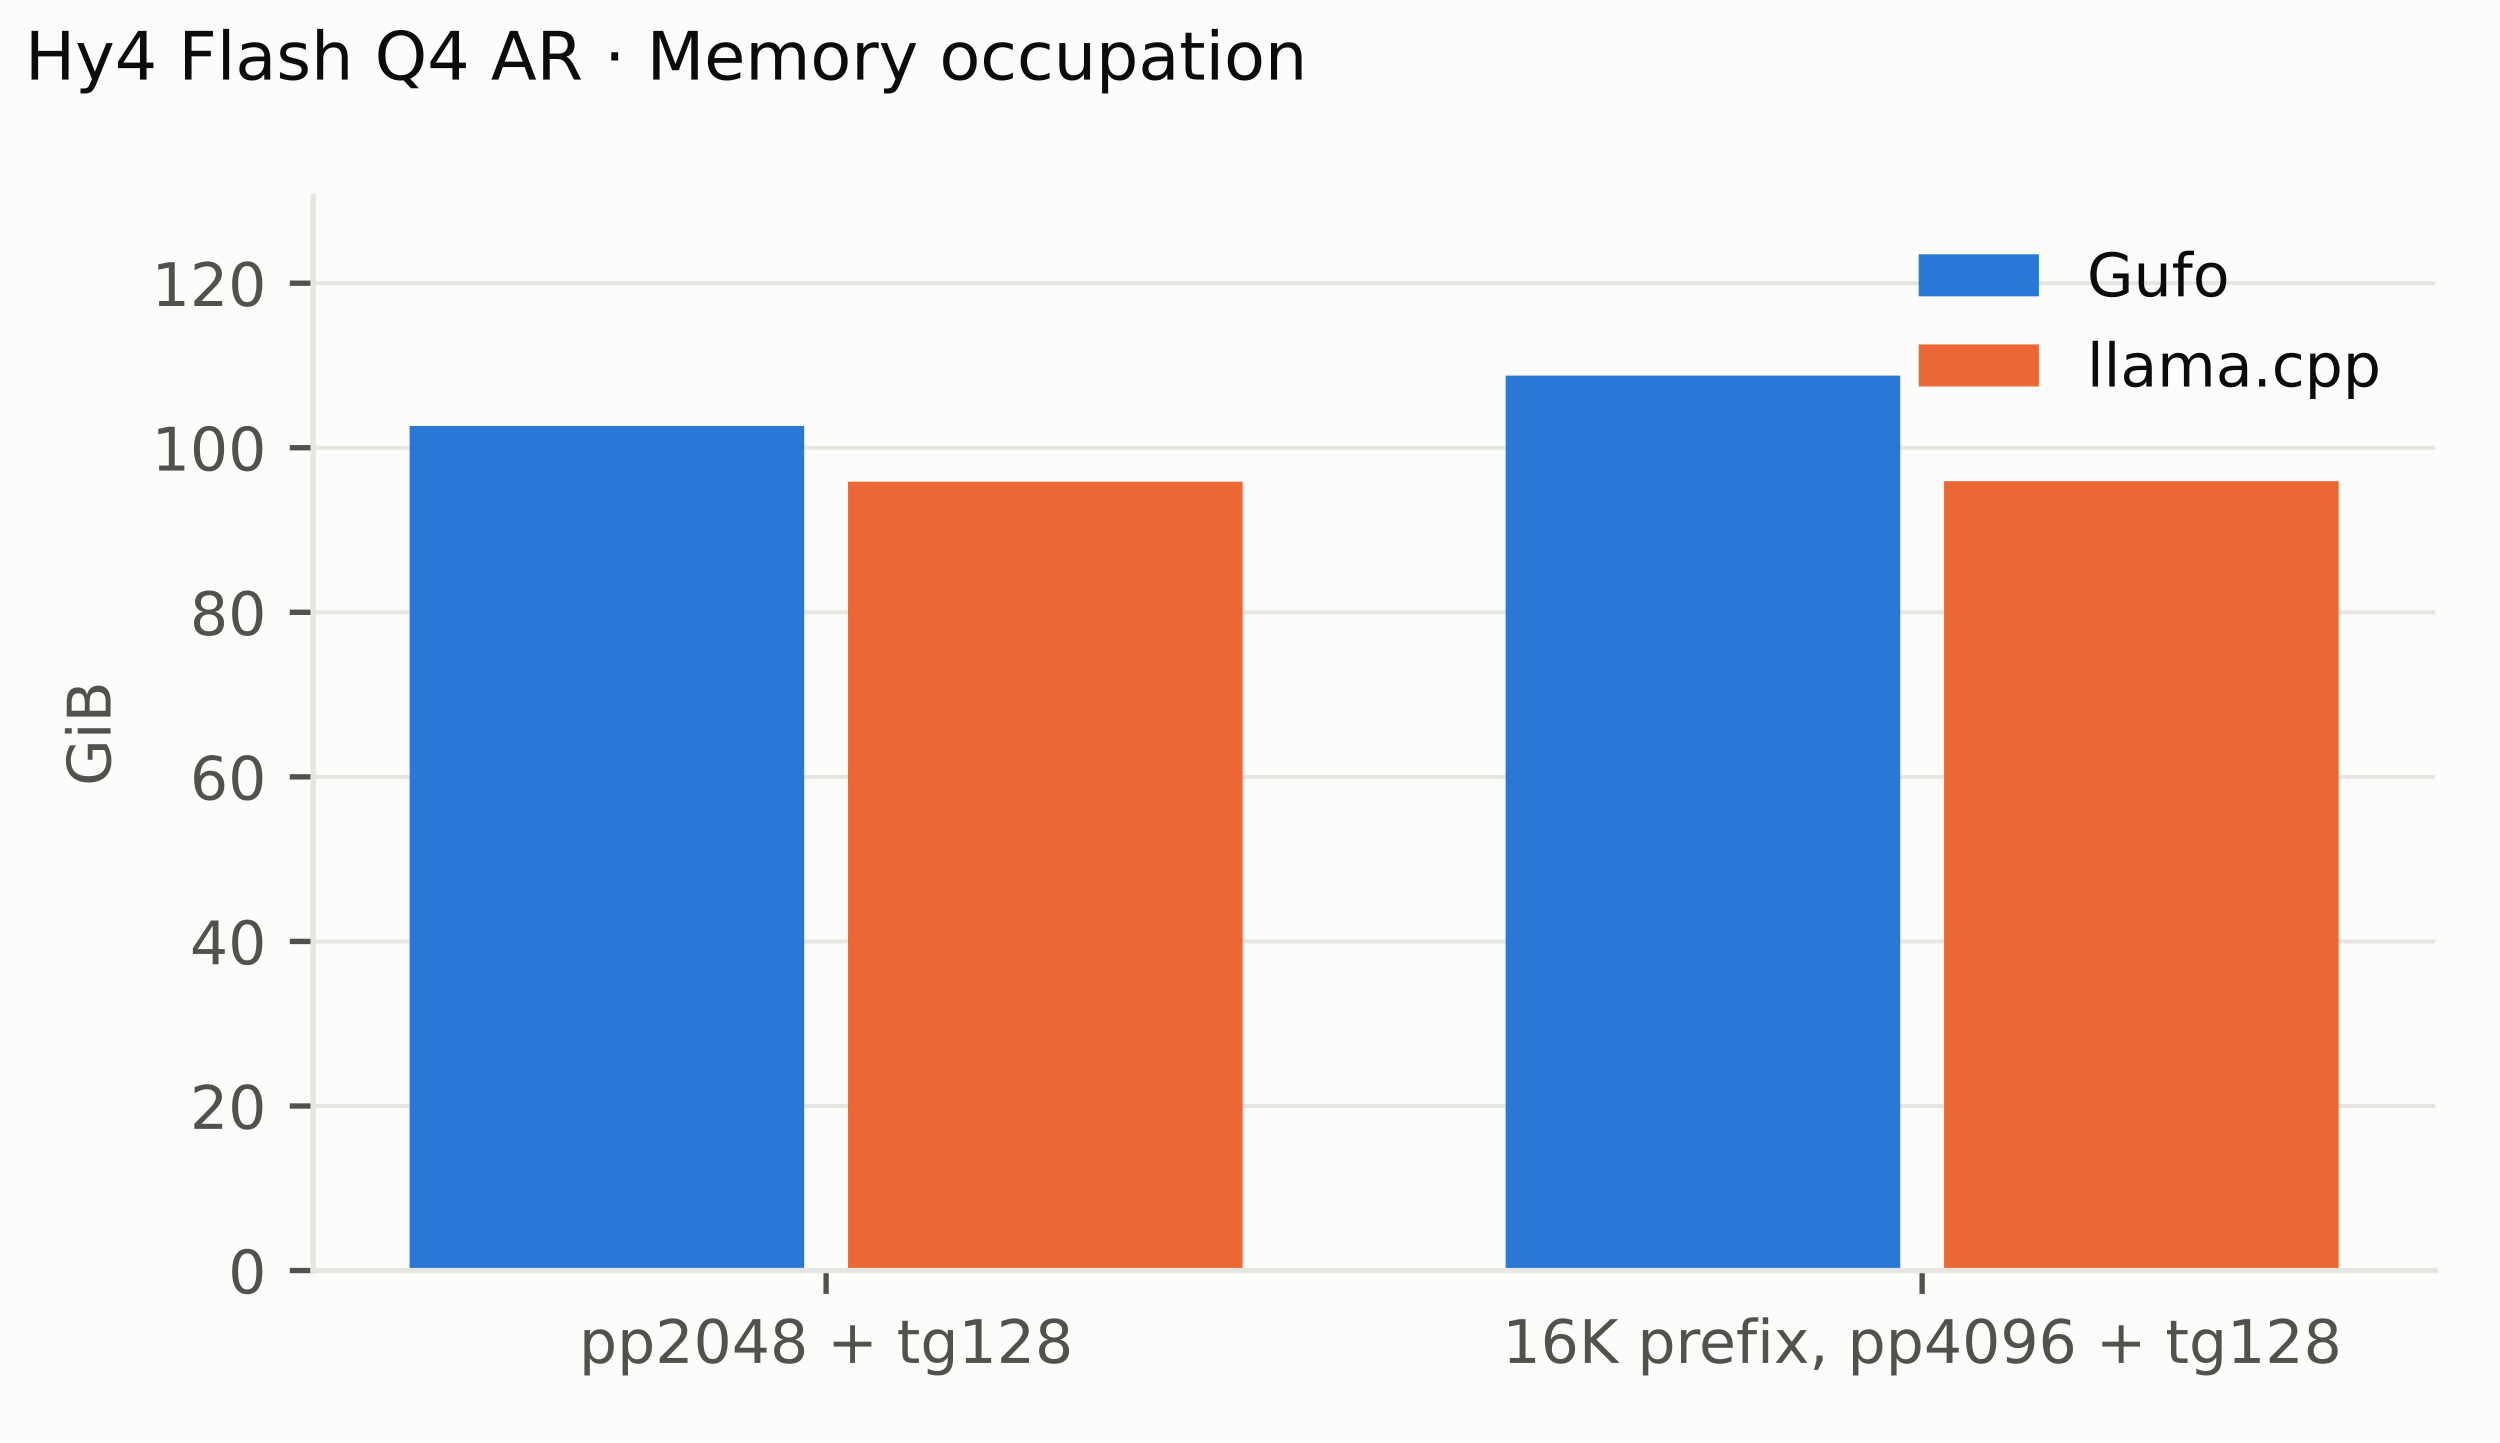
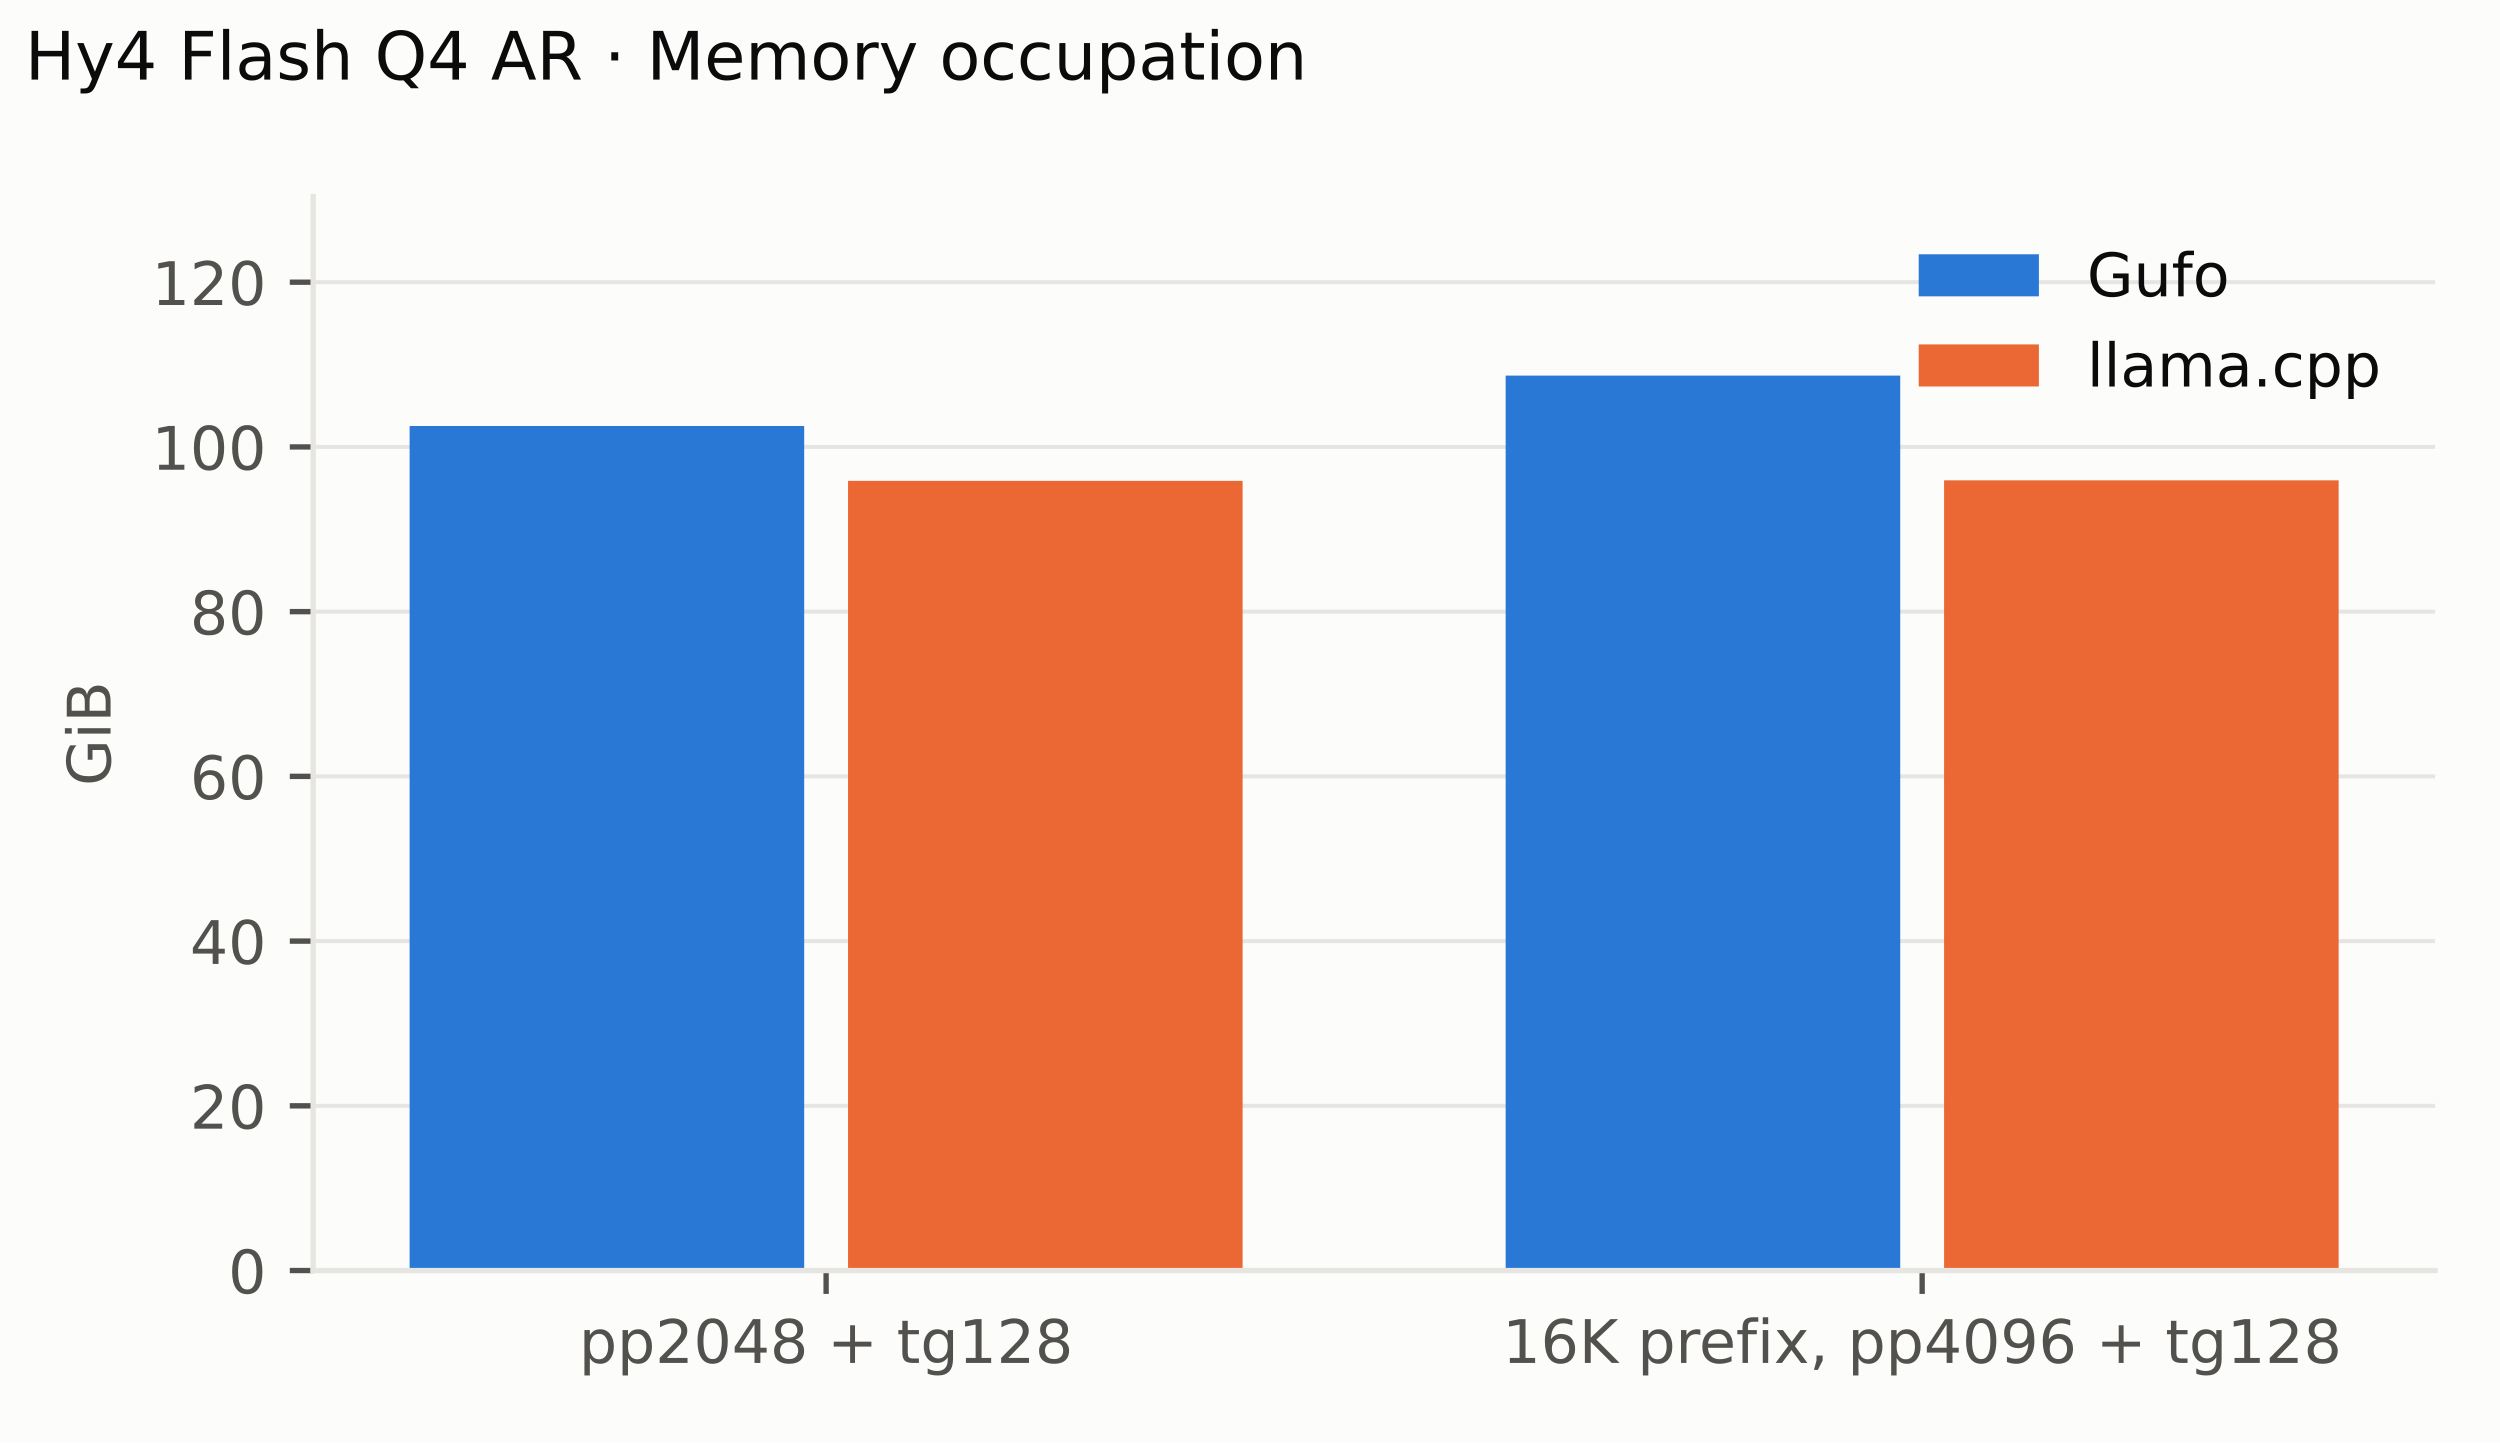
<svg xmlns="http://www.w3.org/2000/svg" xmlns:xlink="http://www.w3.org/1999/xlink" width="374.4pt" height="216pt" viewBox="0 0 374.4 216" version="1.1">
  <defs>
    <style type="text/css">*{stroke-linejoin: round; stroke-linecap: butt}</style>
  </defs>
  <g id="figure_1">
    <g id="patch_1">
      <path d="M 0 216 L 374.4 216 L 374.4 0 L 0 0 z " style="fill: #fcfcfb" />
    </g>
    <g id="axes_1">
      <g id="patch_2">
        <path d="M 46.899 190.279 L 364.68 190.279 L 364.68 29.441 L 46.899 29.441 z " style="fill: #fcfcfb" />
      </g>
      <g id="matplotlib.axis_1">
        <g id="xtick_1">
          <g id="line2d_1">
            <defs>
              <path id="m1ebf051f68" d="M 0 0 L 0 3.5 " style="stroke: #52514e; stroke-width: 0.8" />
            </defs>
            <g>
              <use xlink:href="#m1ebf051f68" x="123.718" y="190.279" style="fill: #52514e; stroke: #52514e; stroke-width: 0.8" />
            </g>
          </g>
          <g id="text_1">
            <text style="font-size: 9px; font-family: 'DejaVu Sans', 'Bitstream Vera Sans', 'Computer Modern Sans Serif', 'Lucida Grande', 'Verdana', 'Geneva', 'Lucid', 'Arial', 'Helvetica', 'Avant Garde', sans-serif; text-anchor: middle; fill: #52514e" x="123.718" y="204.117" transform="rotate(-0 123.7183 204.1172)">pp2048 + tg128</text>
          </g>
        </g>
        <g id="xtick_2">
          <g id="line2d_2">
            <g>
              <use xlink:href="#m1ebf051f68" x="287.861" y="190.279" style="fill: #52514e; stroke: #52514e; stroke-width: 0.8" />
            </g>
          </g>
          <g id="text_2">
            <text style="font-size: 9px; font-family: 'DejaVu Sans', 'Bitstream Vera Sans', 'Computer Modern Sans Serif', 'Lucida Grande', 'Verdana', 'Geneva', 'Lucid', 'Arial', 'Helvetica', 'Avant Garde', sans-serif; text-anchor: middle; fill: #52514e" x="287.861" y="204.118" transform="rotate(-0 287.8611 204.1179)">16K prefix, pp4096 + tg128</text>
          </g>
        </g>
      </g>
      <g id="matplotlib.axis_2">
        <g id="ytick_1">
          <g id="line2d_3">
            <path d="M 46.899 190.279 L 364.68 190.279 " clip-path="url(#pbd8cc678c1)" style="fill: none; stroke: #e6e5e1; stroke-width: 0.6; stroke-linecap: square" />
          </g>
          <g id="line2d_4">
            <defs>
              <path id="m680e5b1e24" d="M 0 0 L -3.5 0 " style="stroke: #52514e; stroke-width: 0.8" />
            </defs>
            <g>
              <use xlink:href="#m680e5b1e24" x="46.899" y="190.279" style="fill: #52514e; stroke: #52514e; stroke-width: 0.8" />
            </g>
          </g>
          <g id="text_3">
            <text style="font-size: 9px; font-family: 'DejaVu Sans', 'Bitstream Vera Sans', 'Computer Modern Sans Serif', 'Lucida Grande', 'Verdana', 'Geneva', 'Lucid', 'Arial', 'Helvetica', 'Avant Garde', sans-serif; text-anchor: end; fill: #52514e" x="39.899" y="193.698" transform="rotate(-0 39.89945 193.6982)">0</text>
          </g>
        </g>
        <g id="ytick_2">
          <g id="line2d_5">
-             <path d="M 46.899 165.634 L 364.68 165.634 " clip-path="url(#pbd8cc678c1)" style="fill: none; stroke: #e6e5e1; stroke-width: 0.6; stroke-linecap: square" />
+             <path d="M 46.899 165.609 L 364.68 165.609 " clip-path="url(#pbd8cc678c1)" style="fill: none; stroke: #e6e5e1; stroke-width: 0.6; stroke-linecap: square" />
          </g>
          <g id="line2d_6">
            <g>
-               <use xlink:href="#m680e5b1e24" x="46.899" y="165.634" style="fill: #52514e; stroke: #52514e; stroke-width: 0.8" />
+               <use xlink:href="#m680e5b1e24" x="46.899" y="165.609" style="fill: #52514e; stroke: #52514e; stroke-width: 0.8" />
            </g>
          </g>
          <g id="text_4">
-             <text style="font-size: 9px; font-family: 'DejaVu Sans', 'Bitstream Vera Sans', 'Computer Modern Sans Serif', 'Lucida Grande', 'Verdana', 'Geneva', 'Lucid', 'Arial', 'Helvetica', 'Avant Garde', sans-serif; text-anchor: end; fill: #52514e" x="39.899" y="169.053" transform="rotate(-0 39.89945 169.0532)">20</text>
+             <text style="font-size: 9px; font-family: 'DejaVu Sans', 'Bitstream Vera Sans', 'Computer Modern Sans Serif', 'Lucida Grande', 'Verdana', 'Geneva', 'Lucid', 'Arial', 'Helvetica', 'Avant Garde', sans-serif; text-anchor: end; fill: #52514e" x="39.899" y="169.028" transform="rotate(-0 39.89945 169.0282)">20</text>
          </g>
        </g>
        <g id="ytick_3">
          <g id="line2d_7">
-             <path d="M 46.899 140.989 L 364.68 140.989 " clip-path="url(#pbd8cc678c1)" style="fill: none; stroke: #e6e5e1; stroke-width: 0.6; stroke-linecap: square" />
+             <path d="M 46.899 140.939 L 364.68 140.939 " clip-path="url(#pbd8cc678c1)" style="fill: none; stroke: #e6e5e1; stroke-width: 0.6; stroke-linecap: square" />
          </g>
          <g id="line2d_8">
            <g>
-               <use xlink:href="#m680e5b1e24" x="46.899" y="140.989" style="fill: #52514e; stroke: #52514e; stroke-width: 0.8" />
+               <use xlink:href="#m680e5b1e24" x="46.899" y="140.939" style="fill: #52514e; stroke: #52514e; stroke-width: 0.8" />
            </g>
          </g>
          <g id="text_5">
-             <text style="font-size: 9px; font-family: 'DejaVu Sans', 'Bitstream Vera Sans', 'Computer Modern Sans Serif', 'Lucida Grande', 'Verdana', 'Geneva', 'Lucid', 'Arial', 'Helvetica', 'Avant Garde', sans-serif; text-anchor: end; fill: #52514e" x="39.899" y="144.408" transform="rotate(-0 39.89945 144.4081)">40</text>
+             <text style="font-size: 9px; font-family: 'DejaVu Sans', 'Bitstream Vera Sans', 'Computer Modern Sans Serif', 'Lucida Grande', 'Verdana', 'Geneva', 'Lucid', 'Arial', 'Helvetica', 'Avant Garde', sans-serif; text-anchor: end; fill: #52514e" x="39.899" y="144.358" transform="rotate(-0 39.89945 144.3582)">40</text>
          </g>
        </g>
        <g id="ytick_4">
          <g id="line2d_9">
-             <path d="M 46.899 116.344 L 364.68 116.344 " clip-path="url(#pbd8cc678c1)" style="fill: none; stroke: #e6e5e1; stroke-width: 0.6; stroke-linecap: square" />
+             <path d="M 46.899 116.269 L 364.68 116.269 " clip-path="url(#pbd8cc678c1)" style="fill: none; stroke: #e6e5e1; stroke-width: 0.6; stroke-linecap: square" />
          </g>
          <g id="line2d_10">
            <g>
-               <use xlink:href="#m680e5b1e24" x="46.899" y="116.344" style="fill: #52514e; stroke: #52514e; stroke-width: 0.8" />
+               <use xlink:href="#m680e5b1e24" x="46.899" y="116.269" style="fill: #52514e; stroke: #52514e; stroke-width: 0.8" />
            </g>
          </g>
          <g id="text_6">
-             <text style="font-size: 9px; font-family: 'DejaVu Sans', 'Bitstream Vera Sans', 'Computer Modern Sans Serif', 'Lucida Grande', 'Verdana', 'Geneva', 'Lucid', 'Arial', 'Helvetica', 'Avant Garde', sans-serif; text-anchor: end; fill: #52514e" x="39.899" y="119.763" transform="rotate(-0 39.89945 119.7631)">60</text>
+             <text style="font-size: 9px; font-family: 'DejaVu Sans', 'Bitstream Vera Sans', 'Computer Modern Sans Serif', 'Lucida Grande', 'Verdana', 'Geneva', 'Lucid', 'Arial', 'Helvetica', 'Avant Garde', sans-serif; text-anchor: end; fill: #52514e" x="39.899" y="119.688" transform="rotate(-0 39.89945 119.6882)">60</text>
          </g>
        </g>
        <g id="ytick_5">
          <g id="line2d_11">
-             <path d="M 46.899 91.699 L 364.68 91.699 " clip-path="url(#pbd8cc678c1)" style="fill: none; stroke: #e6e5e1; stroke-width: 0.6; stroke-linecap: square" />
+             <path d="M 46.899 91.599 L 364.68 91.599 " clip-path="url(#pbd8cc678c1)" style="fill: none; stroke: #e6e5e1; stroke-width: 0.6; stroke-linecap: square" />
          </g>
          <g id="line2d_12">
            <g>
-               <use xlink:href="#m680e5b1e24" x="46.899" y="91.699" style="fill: #52514e; stroke: #52514e; stroke-width: 0.8" />
+               <use xlink:href="#m680e5b1e24" x="46.899" y="91.599" style="fill: #52514e; stroke: #52514e; stroke-width: 0.8" />
            </g>
          </g>
          <g id="text_7">
-             <text style="font-size: 9px; font-family: 'DejaVu Sans', 'Bitstream Vera Sans', 'Computer Modern Sans Serif', 'Lucida Grande', 'Verdana', 'Geneva', 'Lucid', 'Arial', 'Helvetica', 'Avant Garde', sans-serif; text-anchor: end; fill: #52514e" x="39.899" y="95.118" transform="rotate(-0 39.89945 95.11805)">80</text>
+             <text style="font-size: 9px; font-family: 'DejaVu Sans', 'Bitstream Vera Sans', 'Computer Modern Sans Serif', 'Lucida Grande', 'Verdana', 'Geneva', 'Lucid', 'Arial', 'Helvetica', 'Avant Garde', sans-serif; text-anchor: end; fill: #52514e" x="39.899" y="95.018" transform="rotate(-0 39.89945 95.01825)">80</text>
          </g>
        </g>
        <g id="ytick_6">
          <g id="line2d_13">
-             <path d="M 46.899 67.054 L 364.68 67.054 " clip-path="url(#pbd8cc678c1)" style="fill: none; stroke: #e6e5e1; stroke-width: 0.6; stroke-linecap: square" />
+             <path d="M 46.899 66.929 L 364.68 66.929 " clip-path="url(#pbd8cc678c1)" style="fill: none; stroke: #e6e5e1; stroke-width: 0.6; stroke-linecap: square" />
          </g>
          <g id="line2d_14">
            <g>
-               <use xlink:href="#m680e5b1e24" x="46.899" y="67.054" style="fill: #52514e; stroke: #52514e; stroke-width: 0.8" />
+               <use xlink:href="#m680e5b1e24" x="46.899" y="66.929" style="fill: #52514e; stroke: #52514e; stroke-width: 0.8" />
            </g>
          </g>
          <g id="text_8">
-             <text style="font-size: 9px; font-family: 'DejaVu Sans', 'Bitstream Vera Sans', 'Computer Modern Sans Serif', 'Lucida Grande', 'Verdana', 'Geneva', 'Lucid', 'Arial', 'Helvetica', 'Avant Garde', sans-serif; text-anchor: end; fill: #52514e" x="39.899" y="70.473" transform="rotate(-0 39.89945 70.473)">100</text>
+             <text style="font-size: 9px; font-family: 'DejaVu Sans', 'Bitstream Vera Sans', 'Computer Modern Sans Serif', 'Lucida Grande', 'Verdana', 'Geneva', 'Lucid', 'Arial', 'Helvetica', 'Avant Garde', sans-serif; text-anchor: end; fill: #52514e" x="39.899" y="70.348" transform="rotate(-0 39.89945 70.34825)">100</text>
          </g>
        </g>
        <g id="ytick_7">
          <g id="line2d_15">
-             <path d="M 46.899 42.409 L 364.68 42.409 " clip-path="url(#pbd8cc678c1)" style="fill: none; stroke: #e6e5e1; stroke-width: 0.6; stroke-linecap: square" />
+             <path d="M 46.899 42.259 L 364.68 42.259 " clip-path="url(#pbd8cc678c1)" style="fill: none; stroke: #e6e5e1; stroke-width: 0.6; stroke-linecap: square" />
          </g>
          <g id="line2d_16">
            <g>
-               <use xlink:href="#m680e5b1e24" x="46.899" y="42.409" style="fill: #52514e; stroke: #52514e; stroke-width: 0.8" />
+               <use xlink:href="#m680e5b1e24" x="46.899" y="42.259" style="fill: #52514e; stroke: #52514e; stroke-width: 0.8" />
            </g>
          </g>
          <g id="text_9">
-             <text style="font-size: 9px; font-family: 'DejaVu Sans', 'Bitstream Vera Sans', 'Computer Modern Sans Serif', 'Lucida Grande', 'Verdana', 'Geneva', 'Lucid', 'Arial', 'Helvetica', 'Avant Garde', sans-serif; text-anchor: end; fill: #52514e" x="39.899" y="45.828" transform="rotate(-0 39.89945 45.82795)">120</text>
+             <text style="font-size: 9px; font-family: 'DejaVu Sans', 'Bitstream Vera Sans', 'Computer Modern Sans Serif', 'Lucida Grande', 'Verdana', 'Geneva', 'Lucid', 'Arial', 'Helvetica', 'Avant Garde', sans-serif; text-anchor: end; fill: #52514e" x="39.899" y="45.678" transform="rotate(-0 39.89945 45.67826)">120</text>
          </g>
        </g>
        <g id="text_10">
          <text style="font-size: 9px; font-family: 'DejaVu Sans', 'Bitstream Vera Sans', 'Computer Modern Sans Serif', 'Lucida Grande', 'Verdana', 'Geneva', 'Lucid', 'Arial', 'Helvetica', 'Avant Garde', sans-serif; text-anchor: middle; fill: #52514e" x="16.559" y="109.86" transform="rotate(-90 16.55859 109.86)">GiB</text>
        </g>
      </g>
      <g id="patch_3">
-         <path d="M 61.344 190.279 L 120.435 190.279 L 120.435 63.789 L 61.344 63.789 z " clip-path="url(#pbd8cc678c1)" style="fill: #2a78d6" />
+         <path d="M 61.344 190.279 L 120.435 190.279 L 120.435 63.796 L 61.344 63.796 z " clip-path="url(#pbd8cc678c1)" style="fill: #2a78d6" />
      </g>
      <g id="patch_4">
        <path d="M 225.487 190.279 L 284.578 190.279 L 284.578 56.247 L 225.487 56.247 z " clip-path="url(#pbd8cc678c1)" style="fill: #2a78d6" />
      </g>
      <g id="patch_5">
-         <path d="M 127.001 190.279 L 186.093 190.279 L 186.093 72.131 L 127.001 72.131 z " clip-path="url(#pbd8cc678c1)" style="fill: #eb6834" />
+         <path d="M 127.001 190.279 L 186.093 190.279 L 186.093 72.011 L 127.001 72.011 z " clip-path="url(#pbd8cc678c1)" style="fill: #eb6834" />
      </g>
      <g id="patch_6">
-         <path d="M 291.144 190.279 L 350.235 190.279 L 350.235 72.057 L 291.144 72.057 z " clip-path="url(#pbd8cc678c1)" style="fill: #eb6834" />
+         <path d="M 291.144 190.279 L 350.235 190.279 L 350.235 71.937 L 291.144 71.937 z " clip-path="url(#pbd8cc678c1)" style="fill: #eb6834" />
      </g>
      <g id="patch_7">
        <path d="M 46.899 190.279 L 46.899 29.441 " style="fill: none; stroke: #e6e5e1; stroke-width: 0.8; stroke-linejoin: miter; stroke-linecap: square" />
      </g>
      <g id="patch_8">
        <path d="M 46.899 190.279 L 364.68 190.279 " style="fill: none; stroke: #e6e5e1; stroke-width: 0.8; stroke-linejoin: miter; stroke-linecap: square" />
      </g>
      <g id="legend_1">
        <g id="patch_9">
          <path d="M 287.346 44.379 L 305.346 44.379 L 305.346 38.079 L 287.346 38.079 z " style="fill: #2a78d6" />
        </g>
        <g id="text_11">
          <text style="font-size: 9px; font-family: 'DejaVu Sans', 'Bitstream Vera Sans', 'Computer Modern Sans Serif', 'Lucida Grande', 'Verdana', 'Geneva', 'Lucid', 'Arial', 'Helvetica', 'Avant Garde', sans-serif; text-anchor: start; fill: #0b0b0b" x="312.546" y="44.379" transform="rotate(-0 312.5461 44.37938)">Gufo</text>
        </g>
        <g id="patch_10">
          <path d="M 287.346 57.88 L 305.346 57.88 L 305.346 51.58 L 287.346 51.58 z " style="fill: #eb6834" />
        </g>
        <g id="text_12">
          <text style="font-size: 9px; font-family: 'DejaVu Sans', 'Bitstream Vera Sans', 'Computer Modern Sans Serif', 'Lucida Grande', 'Verdana', 'Geneva', 'Lucid', 'Arial', 'Helvetica', 'Avant Garde', sans-serif; text-anchor: start; fill: #0b0b0b" x="312.546" y="57.88" transform="rotate(-0 312.5461 57.88008)">llama.cpp</text>
        </g>
      </g>
    </g>
    <g id="text_13">
      <text style="font-size: 10px; font-family: 'DejaVu Sans', 'Bitstream Vera Sans', 'Computer Modern Sans Serif', 'Lucida Grande', 'Verdana', 'Geneva', 'Lucid', 'Arial', 'Helvetica', 'Avant Garde', sans-serif; text-anchor: start; fill: #0b0b0b" x="3.744" y="11.918" transform="rotate(-0 3.744 11.91844)">Hy4 Flash Q4 AR · Memory occupation</text>
    </g>
  </g>
  <defs>
    <clipPath id="pbd8cc678c1">
      <rect x="46.899" y="29.441" width="317.781" height="160.839" />
    </clipPath>
  </defs>
</svg>
